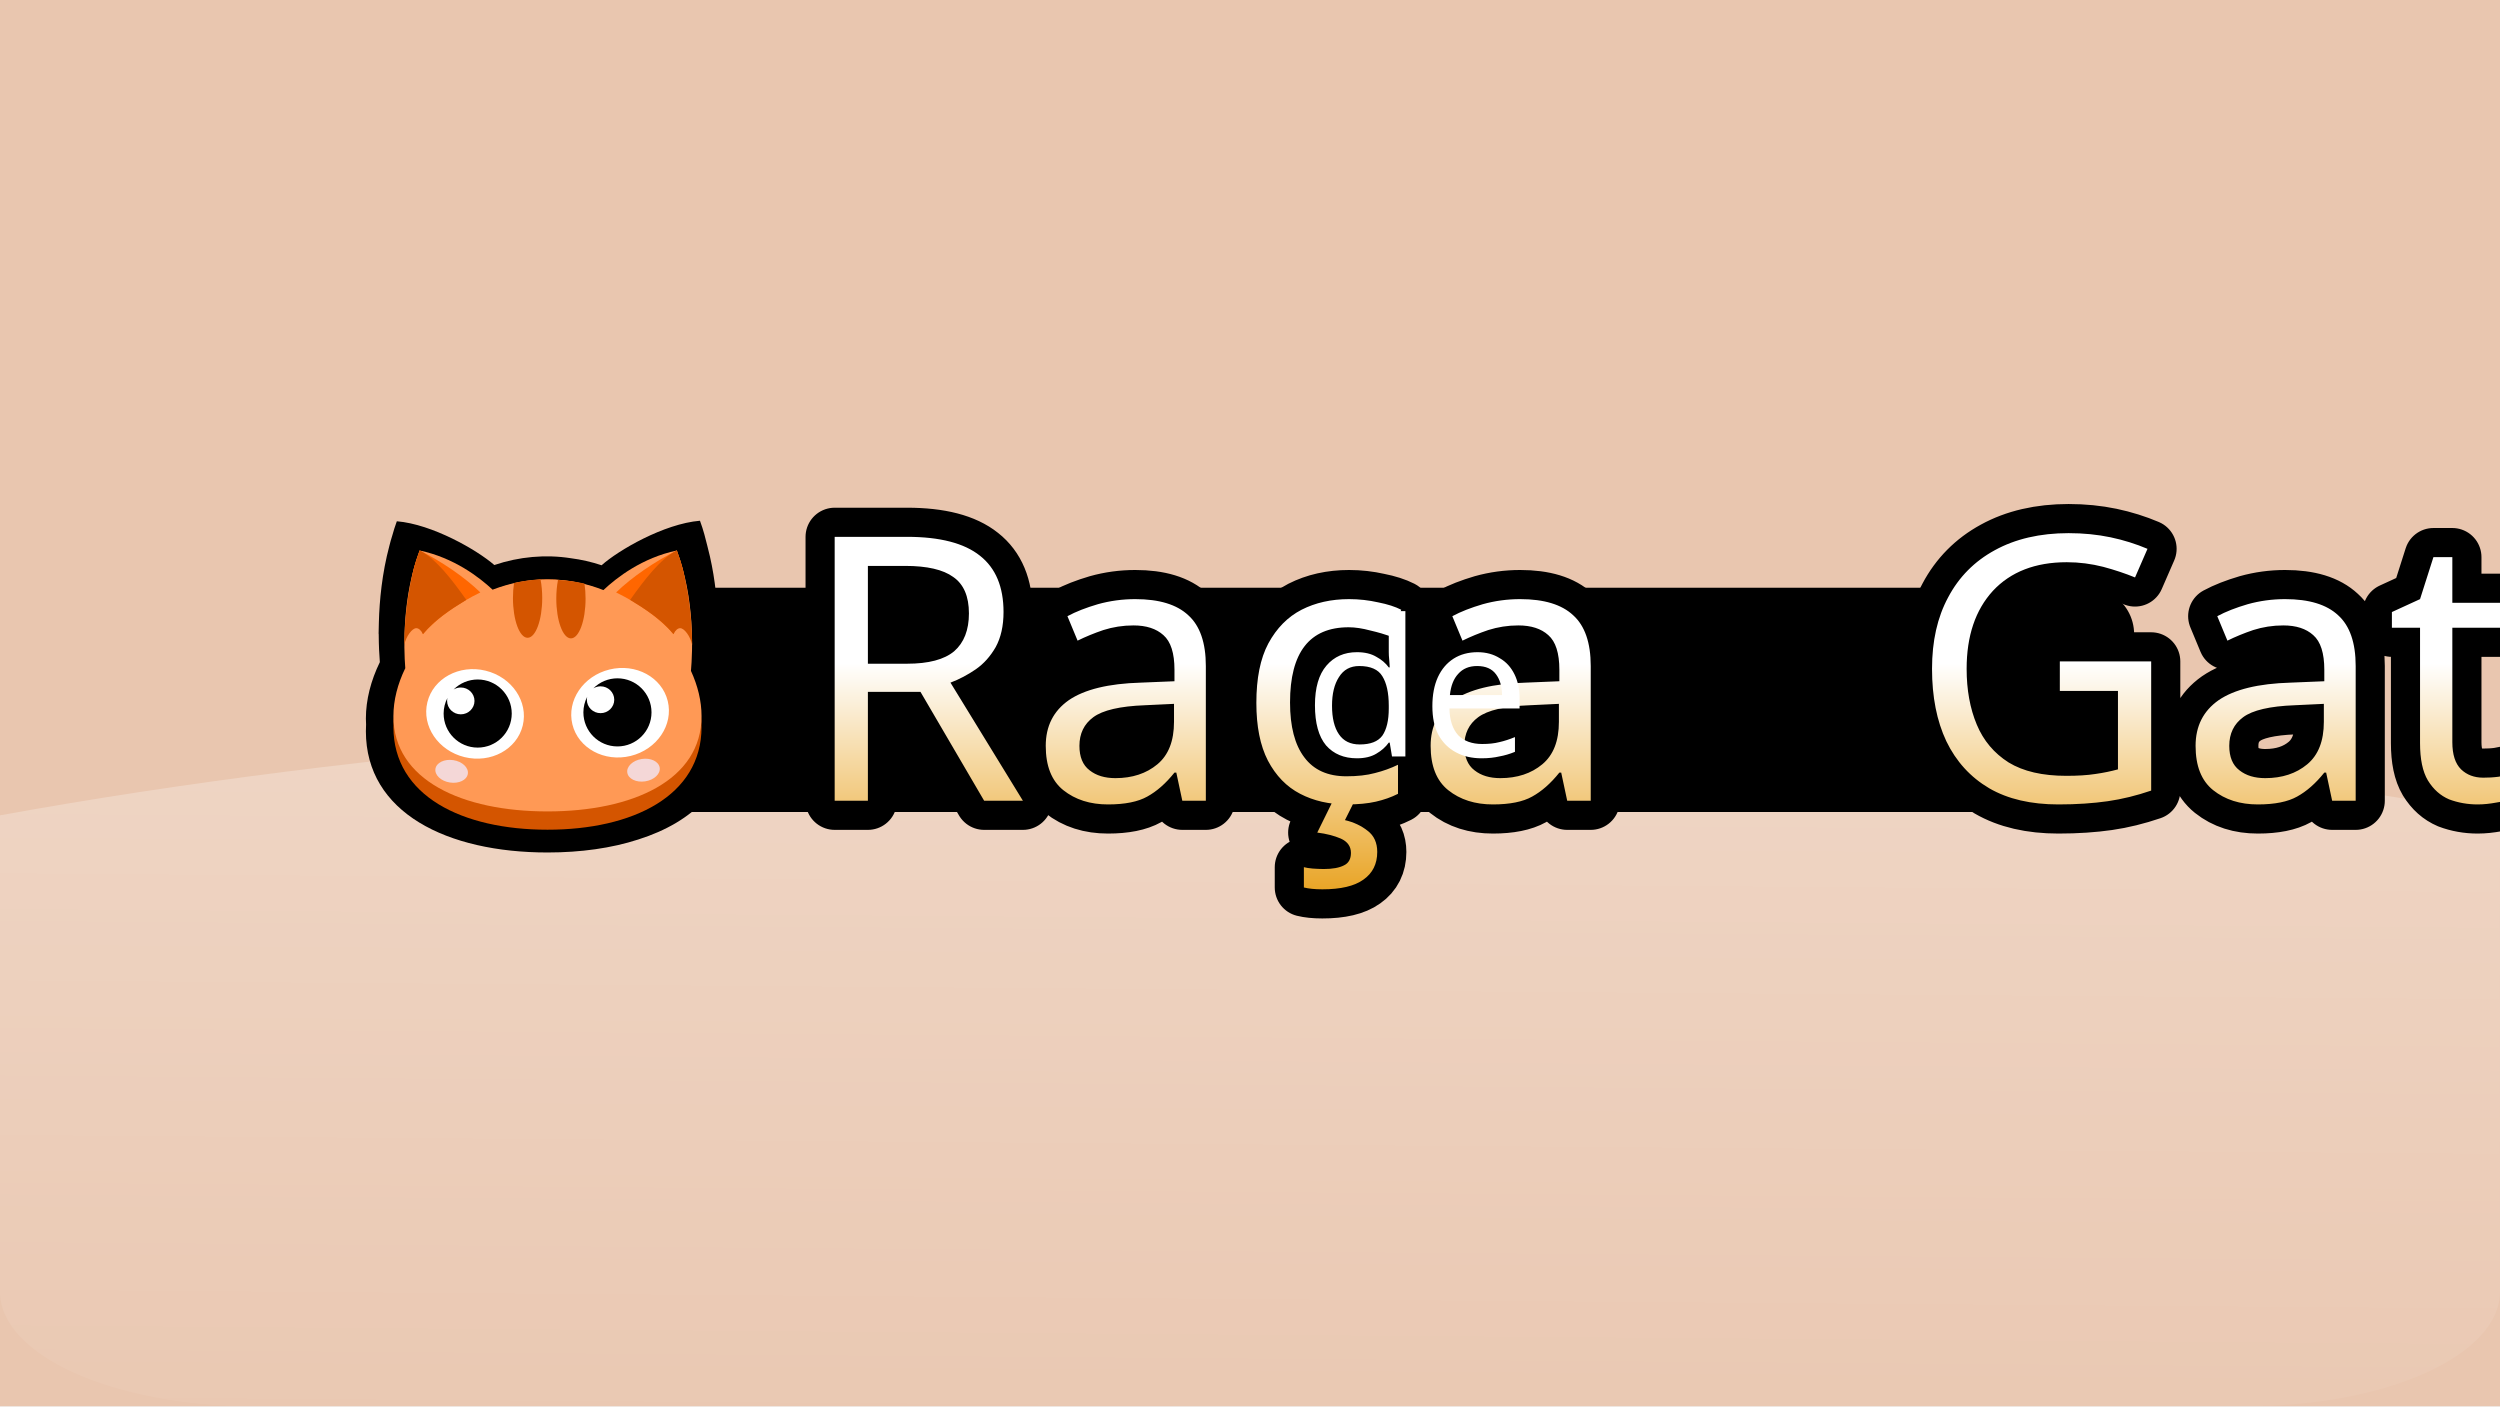
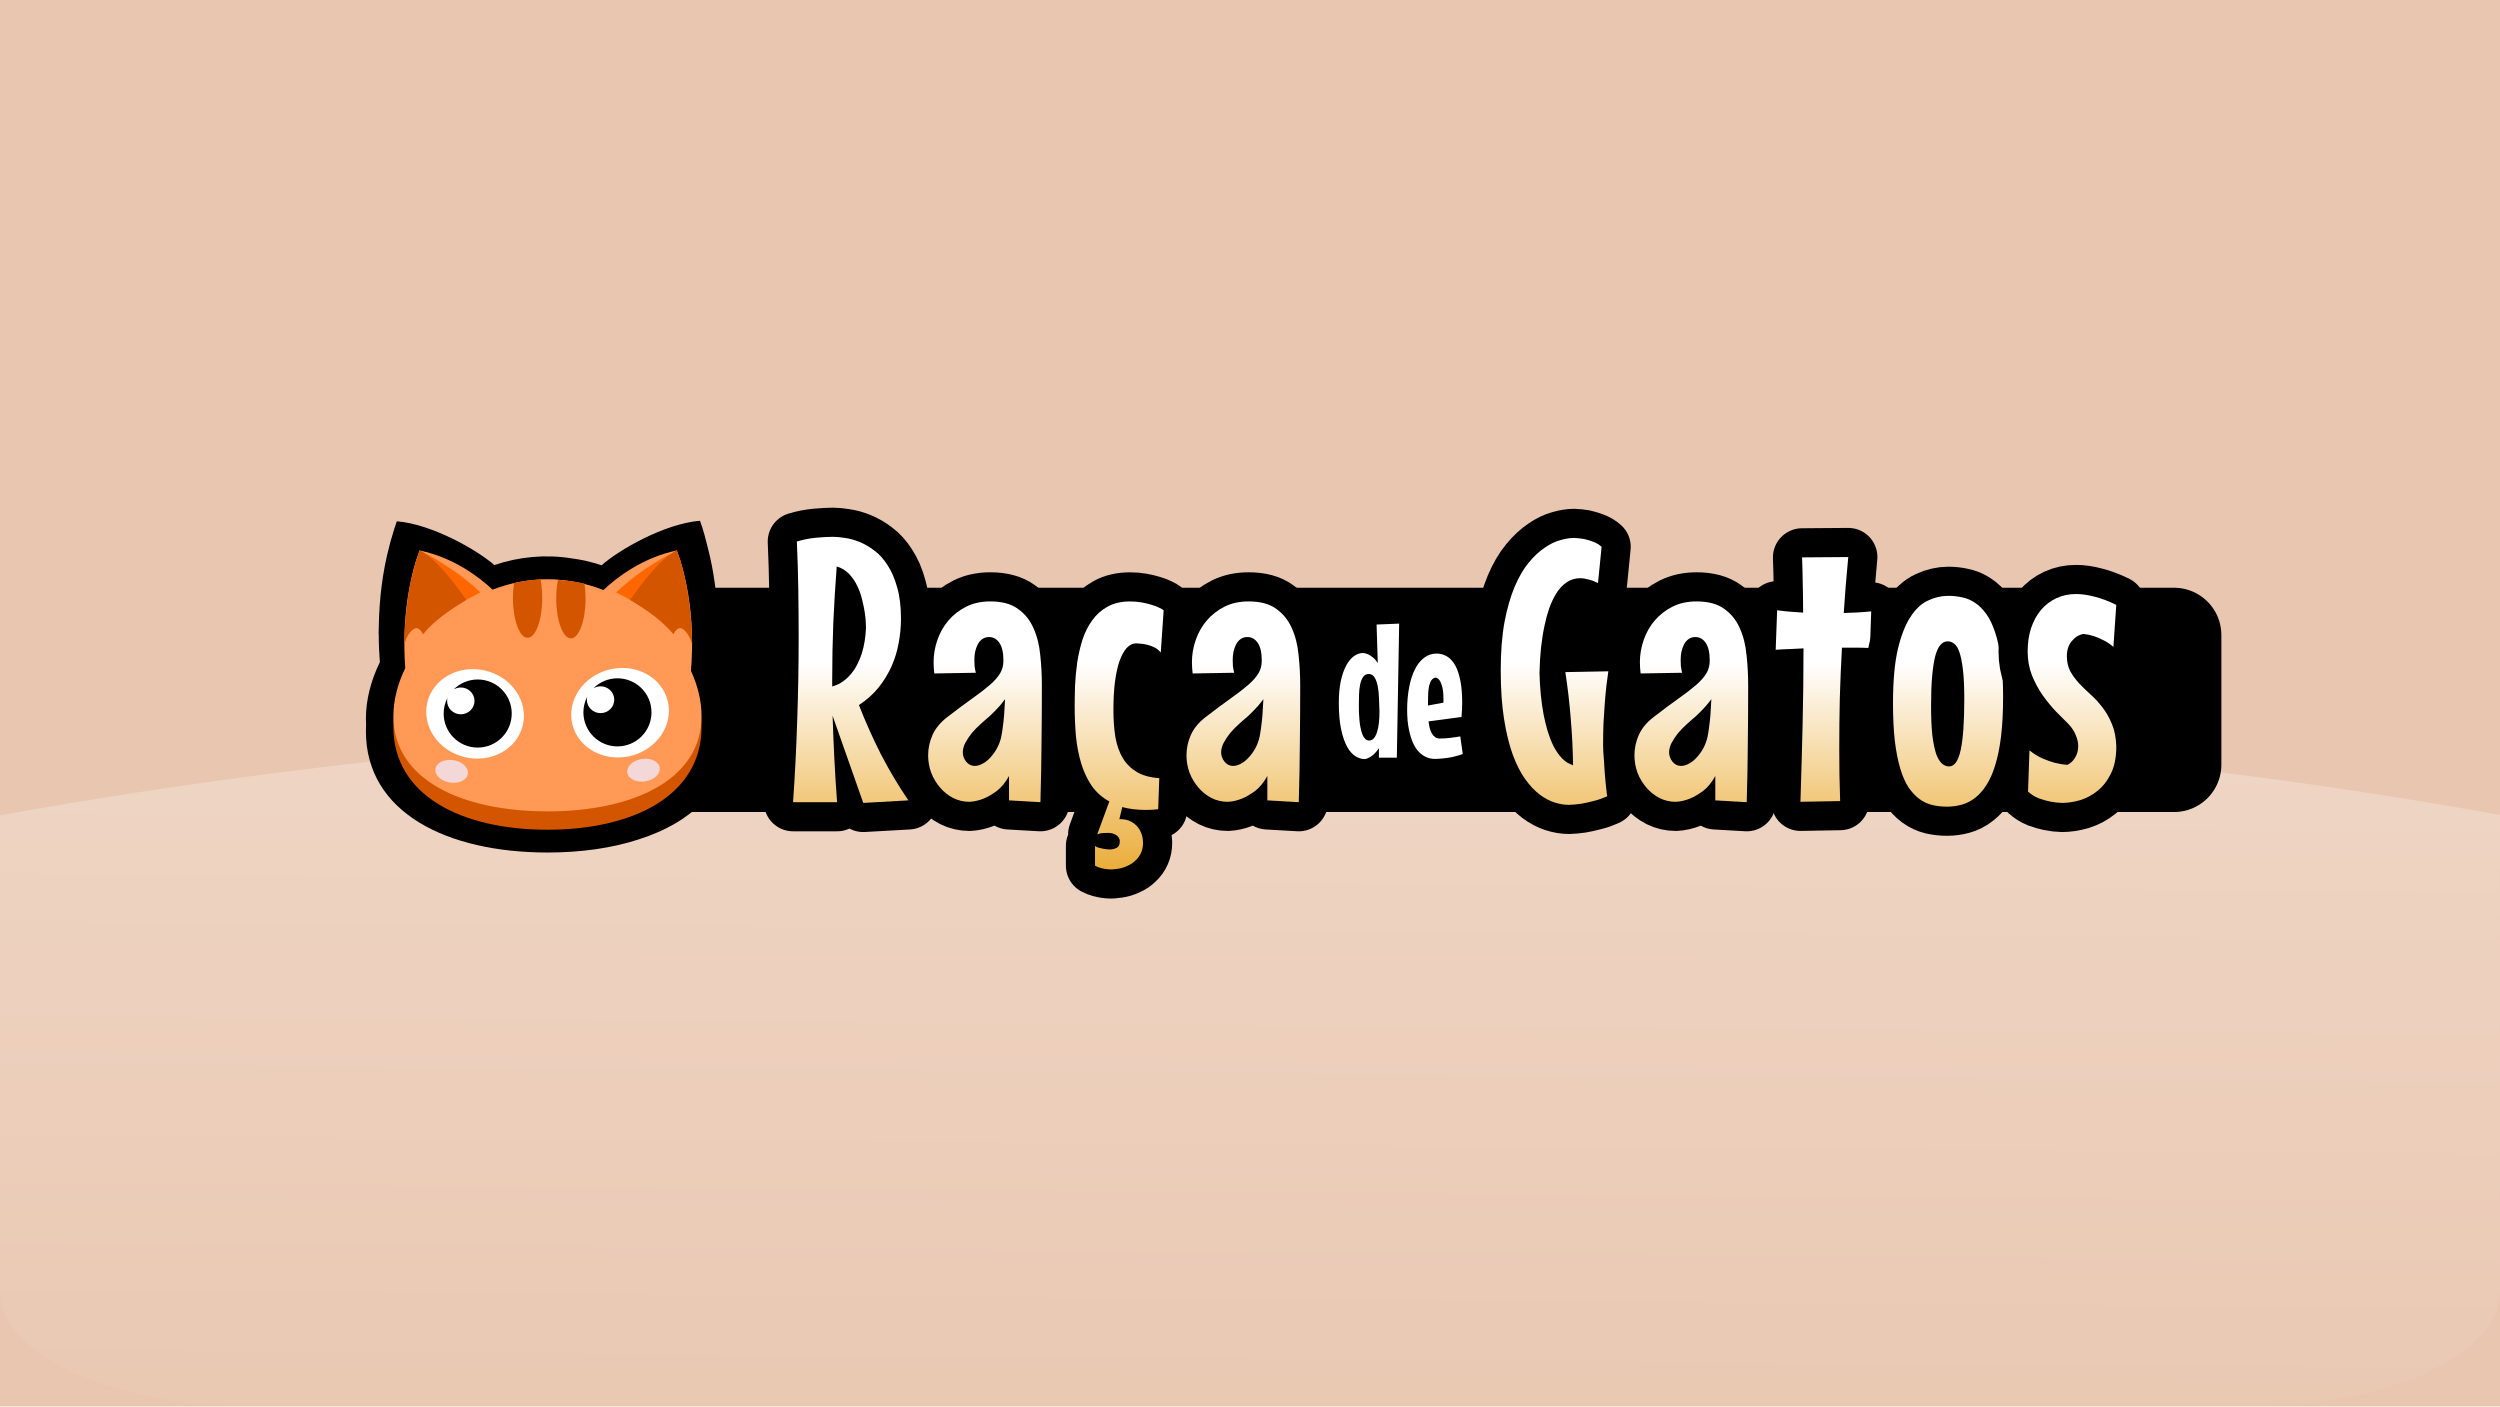
<svg xmlns="http://www.w3.org/2000/svg" xmlns:xlink="http://www.w3.org/1999/xlink" width="320" height="180" viewBox="0 0 84.667 47.625" version="1.1" id="svg202">
  <defs id="defs199">
    <linearGradient xlink:href="#linearGradient1383" id="linearGradient1385" x1="103.053" y1="28.947" x2="100.737" y2="167.316" gradientUnits="userSpaceOnUse" gradientTransform="matrix(1.218685,0,0,0.5507647,-81.13867,-39.90311)" />
    <linearGradient id="linearGradient1383">
      <stop style="stop-color:#ffffff;stop-opacity:0.742;" offset="0" id="stop1379" />
      <stop style="stop-color:#ffffff;stop-opacity:0;" offset="1" id="stop1381" />
    </linearGradient>
    <linearGradient xlink:href="#linearGradient190370" id="linearGradient187608" gradientUnits="userSpaceOnUse" gradientTransform="matrix(0.3806713,0,0,0.3806713,197.1639,23.9599)" x1="-229.606" y1="-5.625" x2="-229.606" y2="68.238" />
    <linearGradient id="linearGradient190370">
      <stop style="stop-color:#ffffff;stop-opacity:1;" offset="0" id="stop190366" />
      <stop style="stop-color:#e59501;stop-opacity:1" offset="1" id="stop190368" />
    </linearGradient>
-     <linearGradient xlink:href="#linearGradient190370" id="linearGradient3988" gradientUnits="userSpaceOnUse" gradientTransform="matrix(0.122063,0,0,0.122063,-7.498571,11.91854)" x1="-229.606" y1="-5.625" x2="-229.606" y2="68.238" />
+     <linearGradient xlink:href="#linearGradient190370" id="linearGradient748" gradientUnits="userSpaceOnUse" gradientTransform="matrix(0.122063,0,0,0.122063,73.92741,23.15422)" x1="-229.606" y1="-5.625" x2="-229.606" y2="68.238" />
+     <linearGradient xlink:href="#linearGradient190370" id="linearGradient750" gradientUnits="userSpaceOnUse" gradientTransform="matrix(0.122063,0,0,0.122063,74.45658,23.15422)" x1="-229.606" y1="-5.625" x2="-229.606" y2="68.238" />
+     <linearGradient xlink:href="#linearGradient190370" id="linearGradient752" gradientUnits="userSpaceOnUse" gradientTransform="matrix(0.122063,0,0,0.122063,74.98575,23.15422)" x1="-229.606" y1="-5.625" x2="-229.606" y2="68.238" />
+     <linearGradient xlink:href="#linearGradient190370" id="linearGradient754" gradientUnits="userSpaceOnUse" gradientTransform="matrix(0.122063,0,0,0.122063,75.51491,23.15422)" x1="-229.606" y1="-5.625" x2="-229.606" y2="68.238" />
+     <linearGradient xlink:href="#linearGradient190370" id="linearGradient756" gradientUnits="userSpaceOnUse" gradientTransform="matrix(0.122063,0,0,0.122063,75.51491,23.15422)" x1="-229.606" y1="-5.625" x2="-229.606" y2="68.238" />
+     <linearGradient xlink:href="#linearGradient190370" id="linearGradient758" gradientUnits="userSpaceOnUse" gradientTransform="matrix(0.122063,0,0,0.122063,76.04408,23.15422)" x1="-229.606" y1="-5.625" x2="-229.606" y2="68.238" />
+     <linearGradient xlink:href="#linearGradient190370" id="linearGradient760" gradientUnits="userSpaceOnUse" gradientTransform="matrix(0.122063,0,0,0.122063,76.57325,23.15422)" x1="-229.606" y1="-5.625" x2="-229.606" y2="68.238" />
+     <linearGradient xlink:href="#linearGradient190370" id="linearGradient762" gradientUnits="userSpaceOnUse" gradientTransform="matrix(0.122063,0,0,0.122063,77.10241,23.15422)" x1="-229.606" y1="-5.625" x2="-229.606" y2="68.238" />
+     <linearGradient xlink:href="#linearGradient190370" id="linearGradient764" gradientUnits="userSpaceOnUse" gradientTransform="matrix(0.122063,0,0,0.122063,77.48264,23.15422)" x1="-229.606" y1="-5.625" x2="-229.606" y2="68.238" />
  </defs>
  <g id="layer1">
    <rect style="fill:#e9c6af;fill-opacity:1;stroke-width:0.357;stroke-linecap:round;paint-order:stroke fill markers;stop-color:#000000" id="rect398" width="84.667" height="47.625" x="1.8441895e-06" y="-2.3187499e-07" ry="0" />
    <path id="rect398-7" style="fill:url(#linearGradient1385);fill-opacity:1;stroke-width:0.325;stroke-linecap:round;paint-order:stroke fill markers;stop-color:#000000" d="M 42.333,24.189 A 70.555,17.059 0 0 0 7.3722222e-7,27.613 V 43.745 C 7.3722222e-7,45.895 3.829,47.625 8.584,47.625 H 76.082 c 4.756,0 8.584,-1.73 8.584,-3.88 V 27.601 A 70.555,17.059 0 0 0 42.333,24.189 Z" />
-     <g id="g4014" transform="translate(81.95515,11.23568)">
-       <rect style="fill:#000000;fill-opacity:0.999;stroke:#000000;stroke-width:3.141;stroke-linejoin:round;stroke-miterlimit:63;stroke-dasharray:none;stroke-opacity:1;paint-order:stroke fill markers" id="rect187636" width="49.39" height="4.455" x="-60.64" y="10.239" />
-       <g id="g195202" transform="matrix(0.122063,0,0,0.122063,-39.95474,-37.85505)">
-         <path id="path142-9-1-0" style="fill:#000000;stroke:none;stroke-width:0.492" d="m -149.88,362.558 c -10.011,0.833 -22.698,8.227 -27.289,12.354 -2.776,-0.925 -5.636,-1.578 -8.523,-1.952 -7.017,-1.104 -14.394,-0.439 -21.244,1.887 -4.779,-4.163 -17.206,-11.323 -27.049,-12.142 -0.504,1.353 -0.917,2.706 -1.264,3.957 -0.323,1.023 -0.587,1.962 -0.801,2.84 -2.038,7.627 -2.762,15.16 -2.923,21.325 -0.039,1.069 -0.063,2.134 -0.072,3.189 0.01,-0.049 0.021,-0.097 0.031,-0.146 1e-4,0.054 0.002,0.101 0.002,0.154 -5.4e-4,0.046 -0.002,0.092 -0.002,0.137 8.2e-4,-0.006 0.002,-0.012 0.003,-0.018 0.014,3.148 0.16,5.753 0.311,7.645 -2.492,5.12 -3.871,10.468 -3.871,15.646 0,0.569 0.02,1.129 0.053,1.683 -0.033,0.618 -0.053,1.234 -0.053,1.848 0,22.616 22.569,33.639 50.41,33.639 9.178,0 17.782,-1.198 25.194,-3.615 15.325,-4.86 25.674,-14.857 25.674,-30.171 0,-0.614 -0.02,-1.23 -0.053,-1.848 0.033,-0.553 0.053,-1.113 0.053,-1.683 0,-5.164 -1.372,-10.497 -3.851,-15.605 0.149,-1.93 0.289,-4.532 0.295,-7.668 0.011,0.049 0.021,0.097 0.031,0.146 -0.009,-1.056 -0.034,-2.12 -0.072,-3.189 -0.141,-5.394 -0.713,-11.836 -2.219,-18.472 -8.1e-4,-0.003 -0.002,-0.007 -0.002,-0.012 -0.222,-0.987 -0.464,-1.978 -0.729,-2.97 -0.439,-1.809 -1.085,-4.399 -2.039,-6.959 z" />
-         <g id="g6860-9" style="stroke:none" transform="matrix(0.9498741,0,0,0.9498741,-190.1051,310.8141)">
-           <path id="path142-9-6" style="fill:#d45500;stroke:none;stroke-width:0.44" d="m 42.81,114.694 c 0,20.19 -20.149,30.031 -45.003,30.031 -24.854,0 -45.003,-9.841 -45.003,-30.031 10e-7,-20.191 20.149,-43.085 45.003,-43.085 24.854,0 45.003,22.895 45.003,43.085 z" />
-           <path id="path142-3" style="fill:#ff9955;stroke:none;stroke-width:0.423" d="m -39.531,63.166 c -5.077,13.575 -4.679,28.169 -4.197,34.382 -2.233,4.578 -3.468,9.363 -3.468,13.994 0,18.717 20.148,27.84 45.003,27.84 24.854,0 45.003,-9.123 45.003,-27.84 0,-4.368 -1.097,-8.871 -3.095,-13.211 C 40.214,92.646 40.886,77.35 35.582,63.166 25.454,65.306 17.999,71.102 14.148,74.732 9.082,72.744 3.572,71.601 -2.193,71.601 c -5.647,0 -11.05,1.099 -16.031,3.012 -3.887,-3.637 -11.291,-9.33 -21.307,-11.446 z" />
-           <path id="path284-8" style="fill:#d45500;stroke:none;stroke-width:1.156" d="m -4.229,71.586 c -2.64,0.152 -5.225,0.508 -7.731,1.062 a 4.275,11.62 0 0 0 -0.318,4.396 4.275,11.62 0 0 0 4.275,11.62 4.275,11.62 0 0 0 4.275,-11.62 4.275,11.62 0 0 0 -0.501,-5.459 z" />
-           <path id="path284-7-5" style="fill:#d45500;stroke:none;stroke-width:1.156" d="m 0.883,71.76 c 2.64,0.152 5.225,0.508 7.731,1.062 a 4.275,11.62 0 0 1 0.318,4.396 4.275,11.62 0 0 1 -4.275,11.62 4.275,11.62 0 0 1 -4.275,-11.62 4.275,11.62 0 0 1 0.501,-5.459 z" />
-           <ellipse style="fill:#ffffff;stroke:none;stroke-width:0.278" id="path1369-6" cx="3.674" cy="113.266" rx="14.339" ry="12.995" transform="rotate(13.74649)" />
-           <path id="path1577-1" style="fill:#000000;stroke:none;stroke-width:0.272" d="m -22.579,100.846 a 9.948,9.948 0 0 0 -7.039,2.928 4.001,3.919 0 0 1 2.106,-0.59 4.001,3.919 0 0 1 4.001,3.919 4.001,3.919 0 0 1 -4.001,3.919 4.001,3.919 0 0 1 -4.001,-3.919 4.001,3.919 0 0 1 0.1,-0.869 9.948,9.948 0 0 0 -1.114,4.56 9.948,9.948 0 0 0 9.948,9.948 9.948,9.948 0 0 0 9.948,-9.948 9.948,9.948 0 0 0 -9.948,-9.948 z" />
-           <ellipse style="fill:#f4d7d7;stroke:none;stroke-width:0.263" id="path1265-1" cx="-10.249" cy="130.792" rx="4.789" ry="3.306" transform="rotate(8.822484)" />
-           <ellipse style="fill:#ffffff;stroke:none;stroke-width:0.278" id="path1369-3-5" cx="7.803" cy="111.904" rx="14.339" ry="12.995" transform="matrix(-0.9713566,0.2376264,0.2376264,0.9713566,0,0)" />
-           <path id="path1577-6-9" style="fill:#000000;stroke:none;stroke-width:0.272" d="m 18.244,100.504 a 9.948,9.948 0 0 0 -7.039,2.928 4.001,3.919 0 0 1 2.106,-0.59 4.001,3.919 0 0 1 4.001,3.919 4.001,3.919 0 0 1 -4.001,3.919 4.001,3.919 0 0 1 -4.001,-3.919 4.001,3.919 0 0 1 0.1,-0.869 9.948,9.948 0 0 0 -1.114,4.56 9.948,9.948 0 0 0 9.948,9.948 9.948,9.948 0 0 0 9.948,-9.948 9.948,9.948 0 0 0 -9.948,-9.948 z" />
-           <ellipse style="fill:#f4d7d7;stroke:none;stroke-width:0.263" id="path1265-0-8" cx="-6.018" cy="129.789" rx="4.789" ry="3.306" transform="matrix(-0.9881683,0.1533736,0.1533736,0.9881683,0,0)" />
-           <path id="path432-5-9-4" style="fill:#ff6600;stroke:none;stroke-width:0.265px;stroke-linecap:butt;stroke-linejoin:miter;stroke-opacity:1" d="m -39.531,63.166 c -3.31,8.881 -2.479,10.908 -2.732,19.993 0.481,-2.805 1.563,2.718 2.806,2.717 0.715,2.79e-4 0.35,0.609 0.902,1.721 4.161,-4.9 10.584,-9.163 16.754,-12.18 -4.612,-4.49 -11.472,-9.135 -17.73,-12.251 z" />
-           <path id="path432-3-6-2-8" style="fill:#d45500;stroke:none;stroke-width:0.265px;stroke-linecap:butt;stroke-linejoin:miter;stroke-opacity:1" d="m -39.531,63.166 c -3.038,8.153 -4.41,18.242 -4.491,27.599 0.519,-2.581 2.323,-4.904 3.498,-4.908 0.719,6.61e-4 1.416,0.616 1.969,1.74 3.355,-4.115 7.841,-7.078 12.651,-10.009 -3.95,-5.584 -8.8,-12.018 -13.628,-14.423 z" />
-           <path id="path432-5-9-2-1" style="fill:#ff6600;stroke:none;stroke-width:0.265px;stroke-linecap:butt;stroke-linejoin:miter;stroke-opacity:1" d="m 35.582,63.166 c 3.31,8.881 2.479,10.908 2.732,19.993 -0.481,-2.805 -1.563,2.718 -2.806,2.717 -0.715,2.79e-4 -0.35,0.609 -0.902,1.721 -4.161,-4.9 -10.584,-9.163 -16.753,-12.18 4.612,-4.49 11.472,-9.135 17.73,-12.251 z" />
-           <path id="path432-3-6-2-6-0" style="fill:#d45500;stroke:none;stroke-width:0.265px;stroke-linecap:butt;stroke-linejoin:miter;stroke-opacity:1" d="m 35.582,63.166 c 3.038,8.153 4.41,18.242 4.491,27.599 -0.519,-2.581 -2.323,-4.904 -3.498,-4.908 -0.719,6.61e-4 -1.416,0.616 -1.969,1.74 -3.355,-4.115 -7.841,-7.078 -12.651,-10.009 3.95,-5.584 8.8,-12.018 13.628,-14.423 z" />
-         </g>
+     <g id="g2141">
+       <path id="rect187636" style="fill-opacity:0.999;stroke:#000000;stroke-width:3.207;stroke-linejoin:round;stroke-miterlimit:63;paint-order:stroke fill markers" d="m 21.348,21.508 h 52.279 v 4.389 H 21.348 Z" />
+       <path id="path142-9-1-0" style="fill:#000000;stroke:none;stroke-width:0.06" d="m 23.706,17.636 c -1.222,0.102 -2.771,1.004 -3.331,1.508 -0.339,-0.113 -0.688,-0.193 -1.04,-0.238 -0.857,-0.135 -1.757,-0.054 -2.593,0.23 -0.583,-0.508 -2.1,-1.382 -3.302,-1.482 -0.062,0.165 -0.112,0.33 -0.154,0.483 -0.039,0.125 -0.072,0.239 -0.098,0.347 -0.249,0.931 -0.337,1.85 -0.357,2.603 -0.005,0.131 -0.008,0.26 -0.009,0.389 0.001,-0.006 0.003,-0.012 0.004,-0.018 1.2e-5,0.007 2.44e-4,0.012 2.44e-4,0.019 -6.6e-5,0.006 -2.44e-4,0.011 -2.44e-4,0.017 10e-5,-7.33e-4 2.44e-4,-0.001 3.66e-4,-0.002 0.002,0.384 0.02,0.702 0.038,0.933 -0.304,0.625 -0.472,1.278 -0.472,1.91 0,0.069 0.002,0.138 0.006,0.205 -0.004,0.075 -0.006,0.151 -0.006,0.226 0,2.761 2.755,4.106 6.153,4.106 1.12,0 2.171,-0.146 3.075,-0.441 1.871,-0.593 3.134,-1.814 3.134,-3.683 0,-0.075 -0.002,-0.15 -0.006,-0.226 0.004,-0.068 0.006,-0.136 0.006,-0.205 0,-0.63 -0.167,-1.281 -0.47,-1.905 0.018,-0.236 0.035,-0.553 0.036,-0.936 0.001,0.006 0.003,0.012 0.004,0.018 -0.001,-0.129 -0.004,-0.259 -0.009,-0.389 -0.017,-0.658 -0.087,-1.445 -0.271,-2.255 -9.9e-5,-3.67e-4 -2.44e-4,-8.55e-4 -2.44e-4,-0.001 -0.027,-0.12 -0.057,-0.241 -0.089,-0.363 -0.054,-0.221 -0.132,-0.537 -0.249,-0.849 z" />
+       <path id="path142-9-6" style="fill:#d45500;stroke:none;stroke-width:0.051" d="m 23.759,24.618 c 0,2.341 -2.336,3.482 -5.218,3.482 -2.882,0 -5.218,-1.141 -5.218,-3.482 0,-2.341 2.336,-4.995 5.218,-4.995 2.882,0 5.218,2.654 5.218,4.995 z" />
+       <path id="path142-3" style="fill:#ff9955;stroke:none;stroke-width:0.049" d="m 14.212,18.643 c -0.589,1.574 -0.542,3.266 -0.487,3.986 -0.259,0.531 -0.402,1.086 -0.402,1.622 0,2.17 2.336,3.228 5.218,3.228 2.882,0 5.218,-1.058 5.218,-3.228 0,-0.506 -0.127,-1.029 -0.359,-1.532 0.058,-0.659 0.136,-2.433 -0.479,-4.077 -1.174,0.248 -2.039,0.92 -2.485,1.341 -0.587,-0.23 -1.226,-0.363 -1.895,-0.363 -0.655,0 -1.281,0.127 -1.859,0.349 -0.451,-0.422 -1.309,-1.082 -2.47,-1.327 z" />
+       <path id="path284-8" style="fill:#d45500;stroke:none;stroke-width:0.134" d="m 18.305,19.62 c -0.306,0.018 -0.606,0.059 -0.896,0.123 a 0.496,1.347 0 0 0 -0.037,0.51 0.496,1.347 0 0 0 0.496,1.347 0.496,1.347 0 0 0 0.496,-1.347 0.496,1.347 0 0 0 -0.058,-0.633 z" />
+       <path id="path284-7-5" style="fill:#d45500;stroke:none;stroke-width:0.134" d="m 18.898,19.64 c 0.306,0.018 0.606,0.059 0.896,0.123 a 0.496,1.347 0 0 1 0.037,0.51 0.496,1.347 0 0 1 -0.496,1.347 0.496,1.347 0 0 1 -0.496,-1.347 0.496,1.347 0 0 1 0.058,-0.633 z" />
+       <path id="path1369-6" style="fill:#ffffff;stroke-width:0.032" d="m 17.704,24.572 a 1.662,1.507 13.746 0 1 -1.973,1.068 1.662,1.507 13.746 0 1 -1.257,-1.859 1.662,1.507 13.746 0 1 1.973,-1.068 1.662,1.507 13.746 0 1 1.257,1.859 z" />
+       <path id="path1577-1" style="fill:#000000;stroke:none;stroke-width:0.031" d="m 16.178,23.012 a 1.153,1.153 0 0 0 -0.816,0.339 0.464,0.454 0 0 1 0.244,-0.068 0.464,0.454 0 0 1 0.464,0.454 0.464,0.454 0 0 1 -0.464,0.454 0.464,0.454 0 0 1 -0.464,-0.454 0.464,0.454 0 0 1 0.012,-0.101 1.153,1.153 0 0 0 -0.129,0.529 1.153,1.153 0 0 0 1.153,1.153 1.153,1.153 0 0 0 1.153,-1.153 1.153,1.153 0 0 0 -1.153,-1.153 z" />
+       <path id="path1265-1" style="fill:#f4d7d7;stroke-width:0.031" d="m 15.844,26.208 a 0.555,0.383 8.822 0 1 -0.607,0.294 0.555,0.383 8.822 0 1 -0.49,-0.464 0.555,0.383 8.822 0 1 0.607,-0.294 0.555,0.383 8.822 0 1 0.49,0.464 z" />
+       <path id="path1369-3-5" style="fill:#ffffff;stroke-width:0.032" d="m 19.385,24.533 a 1.507,1.662 76.254 0 0 1.973,1.068 1.507,1.662 76.254 0 0 1.257,-1.859 1.507,1.662 76.254 0 0 -1.973,-1.068 1.507,1.662 76.254 0 0 -1.257,1.859 z" />
+       <path id="path1577-6-9" style="fill:#000000;stroke:none;stroke-width:0.031" d="m 20.911,22.972 a 1.153,1.153 0 0 0 -0.816,0.339 0.464,0.454 0 0 1 0.244,-0.068 0.464,0.454 0 0 1 0.464,0.454 0.464,0.454 0 0 1 -0.464,0.454 0.464,0.454 0 0 1 -0.464,-0.454 0.464,0.454 0 0 1 0.012,-0.101 1.153,1.153 0 0 0 -0.129,0.529 1.153,1.153 0 0 0 1.153,1.153 1.153,1.153 0 0 0 1.153,-1.153 1.153,1.153 0 0 0 -1.153,-1.153 z" />
+       <path id="path1265-0-8" style="fill:#f4d7d7;stroke-width:0.031" d="m 21.245,26.168 a 0.383,0.555 81.178 0 0 0.607,0.294 0.383,0.555 81.178 0 0 0.49,-0.464 0.383,0.555 81.178 0 0 -0.607,-0.294 0.383,0.555 81.178 0 0 -0.49,0.464 z" />
+       <path id="path432-5-9-4" style="fill:#ff6600;stroke:none;stroke-width:0.031px;stroke-linecap:butt;stroke-linejoin:miter;stroke-opacity:1" d="m 14.212,18.643 c -0.384,1.03 -0.287,1.265 -0.317,2.318 0.056,-0.325 0.181,0.315 0.325,0.315 0.083,3.2e-5 0.041,0.071 0.105,0.2 0.482,-0.568 1.227,-1.062 1.942,-1.412 -0.535,-0.521 -1.33,-1.059 -2.056,-1.42 z" />
+       <path id="path432-3-6-2-8" style="fill:#d45500;stroke:none;stroke-width:0.031px;stroke-linecap:butt;stroke-linejoin:miter;stroke-opacity:1" d="m 14.212,18.643 c -0.352,0.945 -0.511,2.115 -0.521,3.2 0.06,-0.299 0.269,-0.569 0.406,-0.569 0.083,7.7e-5 0.164,0.071 0.228,0.202 0.389,-0.477 0.909,-0.821 1.467,-1.16 -0.458,-0.647 -1.02,-1.393 -1.58,-1.672 z" />
+       <path id="path432-5-9-2-1" style="fill:#ff6600;stroke:none;stroke-width:0.031px;stroke-linecap:butt;stroke-linejoin:miter;stroke-opacity:1" d="m 22.921,18.643 c 0.384,1.03 0.287,1.265 0.317,2.318 -0.056,-0.325 -0.181,0.315 -0.325,0.315 -0.083,3.2e-5 -0.041,0.071 -0.105,0.2 -0.482,-0.568 -1.227,-1.062 -1.942,-1.412 0.535,-0.521 1.33,-1.059 2.056,-1.42 z" />
+       <path id="path432-3-6-2-6-0" style="fill:#d45500;stroke:none;stroke-width:0.031px;stroke-linecap:butt;stroke-linejoin:miter;stroke-opacity:1" d="m 22.921,18.643 c 0.352,0.945 0.511,2.115 0.521,3.2 -0.06,-0.299 -0.269,-0.569 -0.406,-0.569 -0.083,7.7e-5 -0.164,0.071 -0.228,0.202 -0.389,-0.477 -0.909,-0.821 -1.467,-1.16 0.458,-0.647 1.02,-1.393 1.58,-1.672 z" />
+       <path d="m 30.513,20.956 q 0,0.41 -0.079,0.825 -0.073,0.41 -0.245,0.795 -0.171,0.379 -0.44,0.715 -0.269,0.33 -0.66,0.587 0.342,0.874 0.752,1.681 0.416,0.801 0.923,1.547 l -1.528,0.086 -1.039,-2.953 q 0.024,0.746 0.061,1.479 0.037,0.734 0.092,1.449 h -1.492 q 0.098,-1.388 0.141,-2.776 0.049,-1.388 0.049,-2.794 0,-0.813 -0.012,-1.62 -0.012,-0.813 -0.049,-1.638 0.324,-0.098 0.654,-0.128 0.336,-0.031 0.569,-0.031 0.165,0 0.397,0.037 0.238,0.031 0.495,0.134 0.257,0.104 0.507,0.293 0.257,0.19 0.452,0.501 0.202,0.306 0.324,0.752 0.128,0.44 0.128,1.058 z m -2.329,2.293 q 0.214,-0.061 0.373,-0.177 0.165,-0.122 0.287,-0.275 0.122,-0.153 0.202,-0.324 0.086,-0.171 0.141,-0.342 0.122,-0.397 0.141,-0.868 0,-0.012 -0.006,-0.147 0,-0.141 -0.031,-0.348 -0.031,-0.208 -0.092,-0.452 -0.055,-0.245 -0.165,-0.471 -0.11,-0.232 -0.281,-0.41 -0.171,-0.177 -0.416,-0.251 -0.073,0.96 -0.116,1.914 -0.037,0.948 -0.037,1.914 z" style="font-size:12.521px;line-height:1.25;font-family:'Mouse Memoirs';-inkscape-font-specification:'Mouse Memoirs';fill:url(#linearGradient748);stroke:#000000;stroke-width:1.973;stroke-linecap:square;stroke-linejoin:round;stroke-miterlimit:63;paint-order:stroke fill markers" id="path683" />
+       <path d="m 35.285,23.224 q 0,0.966 -0.012,1.932 -0.006,0.966 -0.037,2.011 l -1.064,-0.061 v -0.825 q -0.183,0.33 -0.416,0.507 -0.232,0.171 -0.44,0.257 -0.245,0.098 -0.483,0.11 -0.293,0 -0.55,-0.128 -0.257,-0.134 -0.446,-0.355 -0.19,-0.22 -0.3,-0.501 -0.104,-0.287 -0.104,-0.593 0,-0.348 0.147,-0.685 0.153,-0.342 0.514,-0.617 0.483,-0.373 0.838,-0.624 0.355,-0.251 0.587,-0.452 0.238,-0.208 0.348,-0.391 0.116,-0.19 0.116,-0.434 0,-0.403 -0.134,-0.599 -0.134,-0.202 -0.355,-0.202 -0.134,0 -0.232,0.073 -0.092,0.067 -0.153,0.183 -0.055,0.11 -0.086,0.251 -0.024,0.134 -0.024,0.269 0,0.092 0.006,0.202 0.012,0.11 0.043,0.232 l -1.406,0.024 q -0.012,-0.104 -0.018,-0.196 -0.006,-0.098 -0.006,-0.19 0,-0.379 0.128,-0.746 0.128,-0.373 0.373,-0.66 0.251,-0.293 0.605,-0.471 0.355,-0.177 0.813,-0.177 0.593,0 0.935,0.251 0.348,0.245 0.526,0.648 0.183,0.403 0.232,0.917 0.055,0.507 0.055,1.039 z m -1.376,1.73 q 0.031,-0.153 0.055,-0.348 0.024,-0.165 0.043,-0.397 0.018,-0.238 0.031,-0.532 -0.098,0.134 -0.19,0.238 -0.092,0.104 -0.171,0.183 -0.092,0.092 -0.171,0.165 -0.141,0.116 -0.3,0.263 -0.159,0.141 -0.293,0.3 -0.128,0.159 -0.22,0.33 -0.086,0.165 -0.086,0.324 0,0.171 0.116,0.318 0.116,0.141 0.287,0.141 0.128,0 0.263,-0.073 0.141,-0.073 0.263,-0.208 0.128,-0.134 0.226,-0.312 0.098,-0.177 0.147,-0.391 z" style="font-size:12.521px;line-height:1.25;font-family:'Mouse Memoirs';-inkscape-font-specification:'Mouse Memoirs';fill:url(#linearGradient750);stroke:#000000;stroke-width:1.973;stroke-linecap:square;stroke-linejoin:round;stroke-miterlimit:63;paint-order:stroke fill markers" id="path685" />
+       <path d="m 38.712,28.543 q 0,0.183 -0.067,0.336 -0.067,0.153 -0.19,0.263 -0.116,0.116 -0.275,0.183 -0.153,0.073 -0.324,0.098 -0.183,0.031 -0.324,0.018 -0.141,-0.012 -0.245,-0.043 -0.116,-0.031 -0.202,-0.079 v -0.672 q 0.024,0.031 0.086,0.049 0.067,0.024 0.141,0.037 0.073,0.018 0.141,0.024 0.073,0.012 0.116,0.012 0.141,0 0.245,-0.055 0.11,-0.049 0.11,-0.22 0,-0.079 -0.043,-0.134 -0.037,-0.055 -0.098,-0.092 -0.061,-0.031 -0.134,-0.049 -0.073,-0.012 -0.141,-0.012 -0.086,0 -0.177,0.006 -0.086,0.012 -0.171,0.043 l 0.41,-1.113 q -0.367,-0.202 -0.599,-0.532 -0.226,-0.336 -0.355,-0.758 -0.128,-0.428 -0.177,-0.917 -0.043,-0.495 -0.043,-1.009 0,-0.318 0.012,-0.703 0.018,-0.391 0.073,-0.783 0.061,-0.397 0.177,-0.77 0.122,-0.373 0.33,-0.66 0.208,-0.293 0.52,-0.465 0.318,-0.177 0.764,-0.177 0.196,0 0.379,0.031 0.183,0.031 0.336,0.079 0.153,0.043 0.263,0.098 0.11,0.049 0.159,0.092 l -0.098,1.431 q -0.086,-0.11 -0.208,-0.171 -0.122,-0.061 -0.245,-0.092 -0.122,-0.031 -0.226,-0.037 -0.104,-0.012 -0.147,-0.012 -0.183,0 -0.33,0.159 -0.141,0.159 -0.245,0.452 -0.098,0.293 -0.153,0.715 -0.049,0.416 -0.049,0.935 0,0.501 0.067,0.917 0.073,0.41 0.251,0.709 0.177,0.293 0.477,0.471 0.3,0.177 0.758,0.208 l -0.037,1.052 q -0.104,0.012 -0.208,0.018 -0.098,0.006 -0.196,0.006 -0.232,0 -0.434,-0.024 -0.202,-0.024 -0.379,-0.073 l -0.098,0.41 q 0.177,-0.006 0.324,0.049 0.147,0.061 0.251,0.165 0.11,0.11 0.165,0.257 0.061,0.153 0.061,0.33 z" style="font-size:12.521px;line-height:1.25;font-family:'Mouse Memoirs';-inkscape-font-specification:'Mouse Memoirs';fill:url(#linearGradient752);stroke:#000000;stroke-width:1.973;stroke-linecap:square;stroke-linejoin:round;stroke-miterlimit:63;paint-order:stroke fill markers" id="path687" />
+       <path d="m 44.034,23.224 q 0,0.966 -0.012,1.932 -0.006,0.966 -0.037,2.011 l -1.064,-0.061 v -0.825 q -0.183,0.33 -0.416,0.507 -0.232,0.171 -0.44,0.257 -0.245,0.098 -0.483,0.11 -0.293,0 -0.55,-0.128 -0.257,-0.134 -0.446,-0.355 -0.19,-0.22 -0.3,-0.501 -0.104,-0.287 -0.104,-0.593 0,-0.348 0.147,-0.685 0.153,-0.342 0.514,-0.617 0.483,-0.373 0.838,-0.624 0.355,-0.251 0.587,-0.452 0.238,-0.208 0.348,-0.391 0.116,-0.19 0.116,-0.434 0,-0.403 -0.134,-0.599 -0.134,-0.202 -0.355,-0.202 -0.134,0 -0.232,0.073 -0.092,0.067 -0.153,0.183 -0.055,0.11 -0.086,0.251 -0.024,0.134 -0.024,0.269 0,0.092 0.006,0.202 0.012,0.11 0.043,0.232 l -1.406,0.024 q -0.012,-0.104 -0.018,-0.196 -0.006,-0.098 -0.006,-0.19 0,-0.379 0.128,-0.746 0.128,-0.373 0.373,-0.66 0.251,-0.293 0.605,-0.471 0.355,-0.177 0.813,-0.177 0.593,0 0.935,0.251 0.348,0.245 0.526,0.648 0.183,0.403 0.232,0.917 0.055,0.507 0.055,1.039 z m -1.376,1.73 q 0.031,-0.153 0.055,-0.348 0.024,-0.165 0.043,-0.397 0.018,-0.238 0.031,-0.532 -0.098,0.134 -0.19,0.238 -0.092,0.104 -0.171,0.183 -0.092,0.092 -0.171,0.165 -0.141,0.116 -0.3,0.263 -0.159,0.141 -0.293,0.3 -0.128,0.159 -0.22,0.33 -0.086,0.165 -0.086,0.324 0,0.171 0.116,0.318 0.116,0.141 0.287,0.141 0.128,0 0.263,-0.073 0.141,-0.073 0.263,-0.208 0.128,-0.134 0.226,-0.312 0.098,-0.177 0.147,-0.391 z" style="font-size:12.521px;line-height:1.25;font-family:'Mouse Memoirs';-inkscape-font-specification:'Mouse Memoirs';fill:url(#linearGradient754);stroke:#000000;stroke-width:1.973;stroke-linecap:square;stroke-linejoin:round;stroke-miterlimit:63;paint-order:stroke fill markers" id="path689" />
+       <path d="m 54.469,22.735 q -0.031,0.22 -0.067,0.501 -0.031,0.281 -0.055,0.605 -0.024,0.318 -0.043,0.672 -0.012,0.348 -0.012,0.703 0,0.079 0.006,0.232 0.012,0.147 0.024,0.33 0.012,0.177 0.024,0.373 0.018,0.19 0.031,0.361 0.018,0.165 0.031,0.287 0.012,0.122 0.024,0.165 -0.238,0.11 -0.471,0.165 -0.232,0.061 -0.416,0.092 -0.214,0.031 -0.416,0.037 -0.22,0 -0.477,-0.079 -0.251,-0.079 -0.507,-0.269 -0.257,-0.196 -0.495,-0.526 -0.238,-0.336 -0.422,-0.838 -0.183,-0.507 -0.293,-1.21 -0.11,-0.703 -0.11,-1.638 0,-0.935 0.128,-1.632 0.134,-0.697 0.342,-1.192 0.214,-0.501 0.477,-0.819 0.269,-0.324 0.544,-0.507 0.275,-0.19 0.532,-0.257 0.263,-0.073 0.452,-0.073 0.177,0.006 0.348,0.037 0.147,0.031 0.306,0.092 0.165,0.061 0.287,0.171 l -0.122,1.229 q -0.171,-0.086 -0.324,-0.122 -0.147,-0.043 -0.281,-0.043 -0.257,0 -0.459,0.141 -0.196,0.134 -0.342,0.361 -0.141,0.226 -0.245,0.514 -0.098,0.287 -0.159,0.587 -0.153,0.703 -0.171,1.602 0.018,0.776 0.141,1.424 0.055,0.275 0.134,0.55 0.086,0.275 0.202,0.514 0.122,0.232 0.281,0.403 0.165,0.171 0.379,0.238 -0.012,-0.795 -0.079,-1.577 -0.061,-0.783 -0.183,-1.577 z" style="font-size:12.521px;line-height:1.25;font-family:'Mouse Memoirs';-inkscape-font-specification:'Mouse Memoirs';fill:url(#linearGradient756);stroke:#000000;stroke-width:1.973;stroke-linejoin:round;stroke-miterlimit:63;paint-order:stroke fill markers" id="path691" />
+       <path d="m 59.205,23.224 q 0,0.966 -0.012,1.932 -0.006,0.966 -0.037,2.011 l -1.064,-0.061 v -0.825 q -0.183,0.33 -0.416,0.507 -0.232,0.171 -0.44,0.257 -0.245,0.098 -0.483,0.11 -0.293,0 -0.55,-0.128 -0.257,-0.134 -0.446,-0.355 -0.19,-0.22 -0.3,-0.501 -0.104,-0.287 -0.104,-0.593 0,-0.348 0.147,-0.685 0.153,-0.342 0.514,-0.617 0.483,-0.373 0.838,-0.624 0.355,-0.251 0.587,-0.452 0.238,-0.208 0.348,-0.391 0.116,-0.19 0.116,-0.434 0,-0.403 -0.134,-0.599 -0.134,-0.202 -0.355,-0.202 -0.134,0 -0.232,0.073 -0.092,0.067 -0.153,0.183 -0.055,0.11 -0.086,0.251 -0.024,0.134 -0.024,0.269 0,0.092 0.006,0.202 0.012,0.11 0.043,0.232 l -1.406,0.024 q -0.012,-0.104 -0.018,-0.196 -0.006,-0.098 -0.006,-0.19 0,-0.379 0.128,-0.746 0.128,-0.373 0.373,-0.66 0.251,-0.293 0.605,-0.471 0.355,-0.177 0.813,-0.177 0.593,0 0.935,0.251 0.348,0.245 0.526,0.648 0.183,0.403 0.232,0.917 0.055,0.507 0.055,1.039 z m -1.376,1.73 q 0.031,-0.153 0.055,-0.348 0.024,-0.165 0.043,-0.397 0.018,-0.238 0.031,-0.532 -0.098,0.134 -0.19,0.238 -0.092,0.104 -0.171,0.183 -0.092,0.092 -0.171,0.165 -0.141,0.116 -0.3,0.263 -0.159,0.141 -0.293,0.3 -0.128,0.159 -0.22,0.33 -0.086,0.165 -0.086,0.324 0,0.171 0.116,0.318 0.116,0.141 0.287,0.141 0.128,0 0.263,-0.073 0.141,-0.073 0.263,-0.208 0.128,-0.134 0.226,-0.312 0.098,-0.177 0.147,-0.391 z" style="font-size:12.521px;line-height:1.25;font-family:'Mouse Memoirs';-inkscape-font-specification:'Mouse Memoirs';fill:url(#linearGradient758);stroke:#000000;stroke-width:1.973;stroke-linejoin:round;stroke-miterlimit:63;paint-order:stroke fill markers" id="path693" />
+       <path d="m 62.595,18.865 q -0.049,0.495 -0.086,0.966 -0.037,0.465 -0.067,0.929 0.232,-0.012 0.459,-0.018 0.232,-0.012 0.471,-0.037 l -0.043,1.241 q -0.232,-0.012 -0.477,-0.012 -0.238,0 -0.471,0 -0.049,0.88 -0.073,1.724 -0.018,0.838 -0.018,1.693 0,0.44 0.006,0.886 0.012,0.44 0.024,0.893 l -1.345,0.024 q 0.043,-1.314 0.073,-2.598 0.031,-1.29 0.031,-2.598 -0.232,0.012 -0.471,0.024 -0.238,0.006 -0.471,0.024 l 0.049,-1.339 q 0.214,0.031 0.44,0.049 0.226,0.018 0.44,0.031 0,-0.477 -0.012,-0.935 -0.006,-0.459 -0.024,-0.935 z" style="font-size:12.521px;line-height:1.25;font-family:'Mouse Memoirs';-inkscape-font-specification:'Mouse Memoirs';fill:url(#linearGradient760);stroke:#000000;stroke-width:1.973;stroke-linejoin:round;stroke-miterlimit:63;paint-order:stroke fill markers" id="path695" />
+       <path d="m 67.838,23.615 q 0,0.746 -0.067,1.308 -0.067,0.562 -0.196,0.978 -0.122,0.41 -0.3,0.685 -0.171,0.269 -0.385,0.434 -0.208,0.165 -0.452,0.232 -0.245,0.067 -0.501,0.067 -0.257,0 -0.495,-0.055 -0.232,-0.055 -0.434,-0.202 -0.202,-0.147 -0.373,-0.397 -0.165,-0.251 -0.281,-0.642 -0.116,-0.391 -0.183,-0.935 -0.061,-0.544 -0.061,-1.278 0,-1.1 0.159,-1.803 0.165,-0.703 0.428,-1.107 0.263,-0.41 0.599,-0.562 0.336,-0.159 0.691,-0.159 0.226,0 0.452,0.049 0.232,0.043 0.434,0.177 0.208,0.134 0.385,0.373 0.177,0.238 0.306,0.624 0.128,0.379 0.202,0.923 0.073,0.544 0.073,1.29 z m -1.314,0.049 q 0,-0.587 -0.043,-0.96 -0.043,-0.379 -0.116,-0.599 -0.073,-0.22 -0.177,-0.3 -0.104,-0.086 -0.226,-0.086 -0.141,0 -0.245,0.122 -0.104,0.116 -0.177,0.379 -0.067,0.263 -0.104,0.679 -0.037,0.41 -0.037,1.003 0,0.599 0.043,0.997 0.049,0.391 0.128,0.63 0.086,0.232 0.196,0.33 0.116,0.098 0.245,0.098 0.269,0 0.391,-0.556 0.122,-0.556 0.122,-1.736 z" style="font-size:12.521px;line-height:1.25;font-family:'Mouse Memoirs';-inkscape-font-specification:'Mouse Memoirs';fill:url(#linearGradient762);stroke:#000000;stroke-width:1.973;stroke-linejoin:round;stroke-miterlimit:63;paint-order:stroke fill markers" id="path697" />
+       <path d="m 71.672,25.29 q 0,0.544 -0.183,0.911 -0.177,0.361 -0.452,0.581 -0.269,0.22 -0.593,0.318 -0.324,0.092 -0.611,0.092 -0.214,-0.006 -0.416,-0.049 -0.177,-0.037 -0.379,-0.11 -0.196,-0.079 -0.355,-0.226 l 0.049,-1.394 q 0.22,0.177 0.446,0.275 0.226,0.098 0.416,0.147 0.22,0.055 0.428,0.067 0.171,-0.092 0.263,-0.257 0.098,-0.171 0.098,-0.379 0,-0.177 -0.086,-0.373 -0.079,-0.202 -0.251,-0.379 -0.171,-0.171 -0.41,-0.41 -0.232,-0.245 -0.452,-0.55 -0.214,-0.306 -0.367,-0.679 -0.147,-0.373 -0.147,-0.813 0,-0.434 0.116,-0.789 0.122,-0.361 0.336,-0.617 0.22,-0.257 0.52,-0.397 0.306,-0.141 0.666,-0.141 0.293,0 0.636,0.092 0.342,0.086 0.728,0.275 l -0.098,1.424 q -0.159,-0.141 -0.336,-0.226 -0.177,-0.092 -0.33,-0.141 -0.177,-0.055 -0.348,-0.073 -0.232,0.043 -0.397,0.245 -0.165,0.196 -0.165,0.507 0,0.293 0.116,0.514 0.122,0.214 0.3,0.41 0.183,0.19 0.397,0.385 0.214,0.19 0.397,0.434 0.19,0.245 0.318,0.562 0.134,0.318 0.147,0.764 z" style="font-size:12.521px;line-height:1.25;font-family:'Mouse Memoirs';-inkscape-font-specification:'Mouse Memoirs';fill:url(#linearGradient764);stroke:#000000;stroke-width:1.973;stroke-linejoin:round;stroke-miterlimit:63;paint-order:stroke fill markers" id="path699" />
+       <g aria-label="de" id="text2255-3-4-8-1-8" style="font-size:13.063px;line-height:1.25;font-family:Alkatra;-inkscape-font-specification:Alkatra;fill:#ffffff;stroke-width:0.327" transform="translate(1.058333)">
+         <path d="m 46.327,21.12 -0.079,4.54 H 45.641 v -0.322 q -0.092,0.136 -0.177,0.212 -0.085,0.073 -0.152,0.107 -0.079,0.041 -0.145,0.051 -0.161,0 -0.319,-0.095 -0.158,-0.098 -0.284,-0.322 -0.123,-0.224 -0.202,-0.588 -0.079,-0.366 -0.079,-0.907 0,-0.414 0.066,-0.727 0.07,-0.316 0.183,-0.528 0.114,-0.212 0.262,-0.319 0.148,-0.107 0.31,-0.107 0.085,0.006 0.171,0.044 0.073,0.035 0.161,0.104 0.088,0.07 0.167,0.196 l -0.041,-1.308 z m -0.667,2.976 q -0.006,-0.215 -0.016,-0.439 -0.006,-0.224 -0.041,-0.408 -0.035,-0.186 -0.107,-0.303 -0.07,-0.12 -0.199,-0.12 -0.12,0 -0.19,0.098 -0.066,0.098 -0.101,0.253 -0.032,0.155 -0.038,0.341 -0.006,0.186 -0.006,0.363 0,0.123 0.003,0.259 0.006,0.136 0.019,0.272 0.013,0.133 0.038,0.253 0.025,0.12 0.063,0.215 0.038,0.092 0.092,0.145 0.057,0.054 0.133,0.054 0.095,0 0.161,-0.076 0.066,-0.079 0.107,-0.212 0.044,-0.133 0.063,-0.31 0.019,-0.18 0.019,-0.385 z" style="font-size:6.47px;font-family:'Mouse Memoirs';-inkscape-font-specification:'Mouse Memoirs'" id="path678" />
+         <path d="m 48.481,25.537 q -0.294,0.101 -0.537,0.133 -0.24,0.032 -0.395,0.032 -0.193,0 -0.338,-0.076 -0.145,-0.076 -0.253,-0.202 -0.104,-0.126 -0.174,-0.291 -0.07,-0.167 -0.111,-0.351 -0.041,-0.183 -0.06,-0.37 -0.016,-0.19 -0.016,-0.357 0,-0.417 0.066,-0.768 0.066,-0.354 0.193,-0.61 0.126,-0.256 0.313,-0.398 0.186,-0.145 0.423,-0.145 0.196,0 0.357,0.098 0.161,0.098 0.275,0.3 0.114,0.202 0.174,0.515 0.063,0.31 0.063,0.736 0,0.12 -0.006,0.243 -0.003,0.123 -0.016,0.256 L 47.322,24.431 q 0.013,0.117 0.038,0.221 0.028,0.104 0.073,0.186 0.047,0.079 0.111,0.126 0.063,0.047 0.155,0.047 0.171,0 0.341,-0.019 0.171,-0.022 0.357,-0.051 z m -1.178,-1.643 0.524,-0.098 v -0.12 q 0,-0.269 -0.041,-0.414 -0.041,-0.148 -0.088,-0.218 -0.057,-0.082 -0.13,-0.095 -0.092,0.009 -0.145,0.085 -0.054,0.076 -0.082,0.196 -0.025,0.117 -0.032,0.265 -0.006,0.148 -0.006,0.3 z" style="font-size:6.47px;font-family:'Mouse Memoirs';-inkscape-font-specification:'Mouse Memoirs'" id="path680" />
      </g>
-       <text xml:space="preserve" style="font-size:12.521px;line-height:1.25;font-family:Alkatra;-inkscape-font-specification:Alkatra;fill:url(#linearGradient3988);fill-opacity:1;stroke:#000000;stroke-width:1.973;stroke-linejoin:round;stroke-miterlimit:63;stroke-dasharray:none;stroke-opacity:1;paint-order:stroke fill markers" x="-54.906" y="15.882" id="text2255-3-4-8-4-9-39">
-         <tspan id="tspan2253-6-9-7-9-7-4" style="font-style:normal;font-variant:normal;font-weight:normal;font-stretch:normal;font-family:'Mouse Memoirs';-inkscape-font-specification:'Mouse Memoirs';fill:url(#linearGradient3988);fill-opacity:1;stroke:#000000;stroke-width:1.973;stroke-linejoin:round;stroke-miterlimit:63;stroke-dasharray:none;stroke-opacity:1;paint-order:stroke fill markers" x="-54.906" y="15.882">Raça   Gatos</tspan>
-       </text>
-       <text xml:space="preserve" style="font-size:13.063px;line-height:1.25;font-family:Alkatra;-inkscape-font-specification:Alkatra;fill:#ffffff;stroke-width:0.327" x="-37.783" y="14.386" id="text2255-3-4-8-1-8">
-         <tspan id="tspan2253-6-9-7-0-1" style="font-style:normal;font-variant:normal;font-weight:normal;font-stretch:normal;font-size:6.47px;font-family:'Mouse Memoirs';-inkscape-font-specification:'Mouse Memoirs';fill:#ffffff;stroke-width:0.327" x="-37.783" y="14.386">de</tspan>
-       </text>
    </g>
  </g>
</svg>
